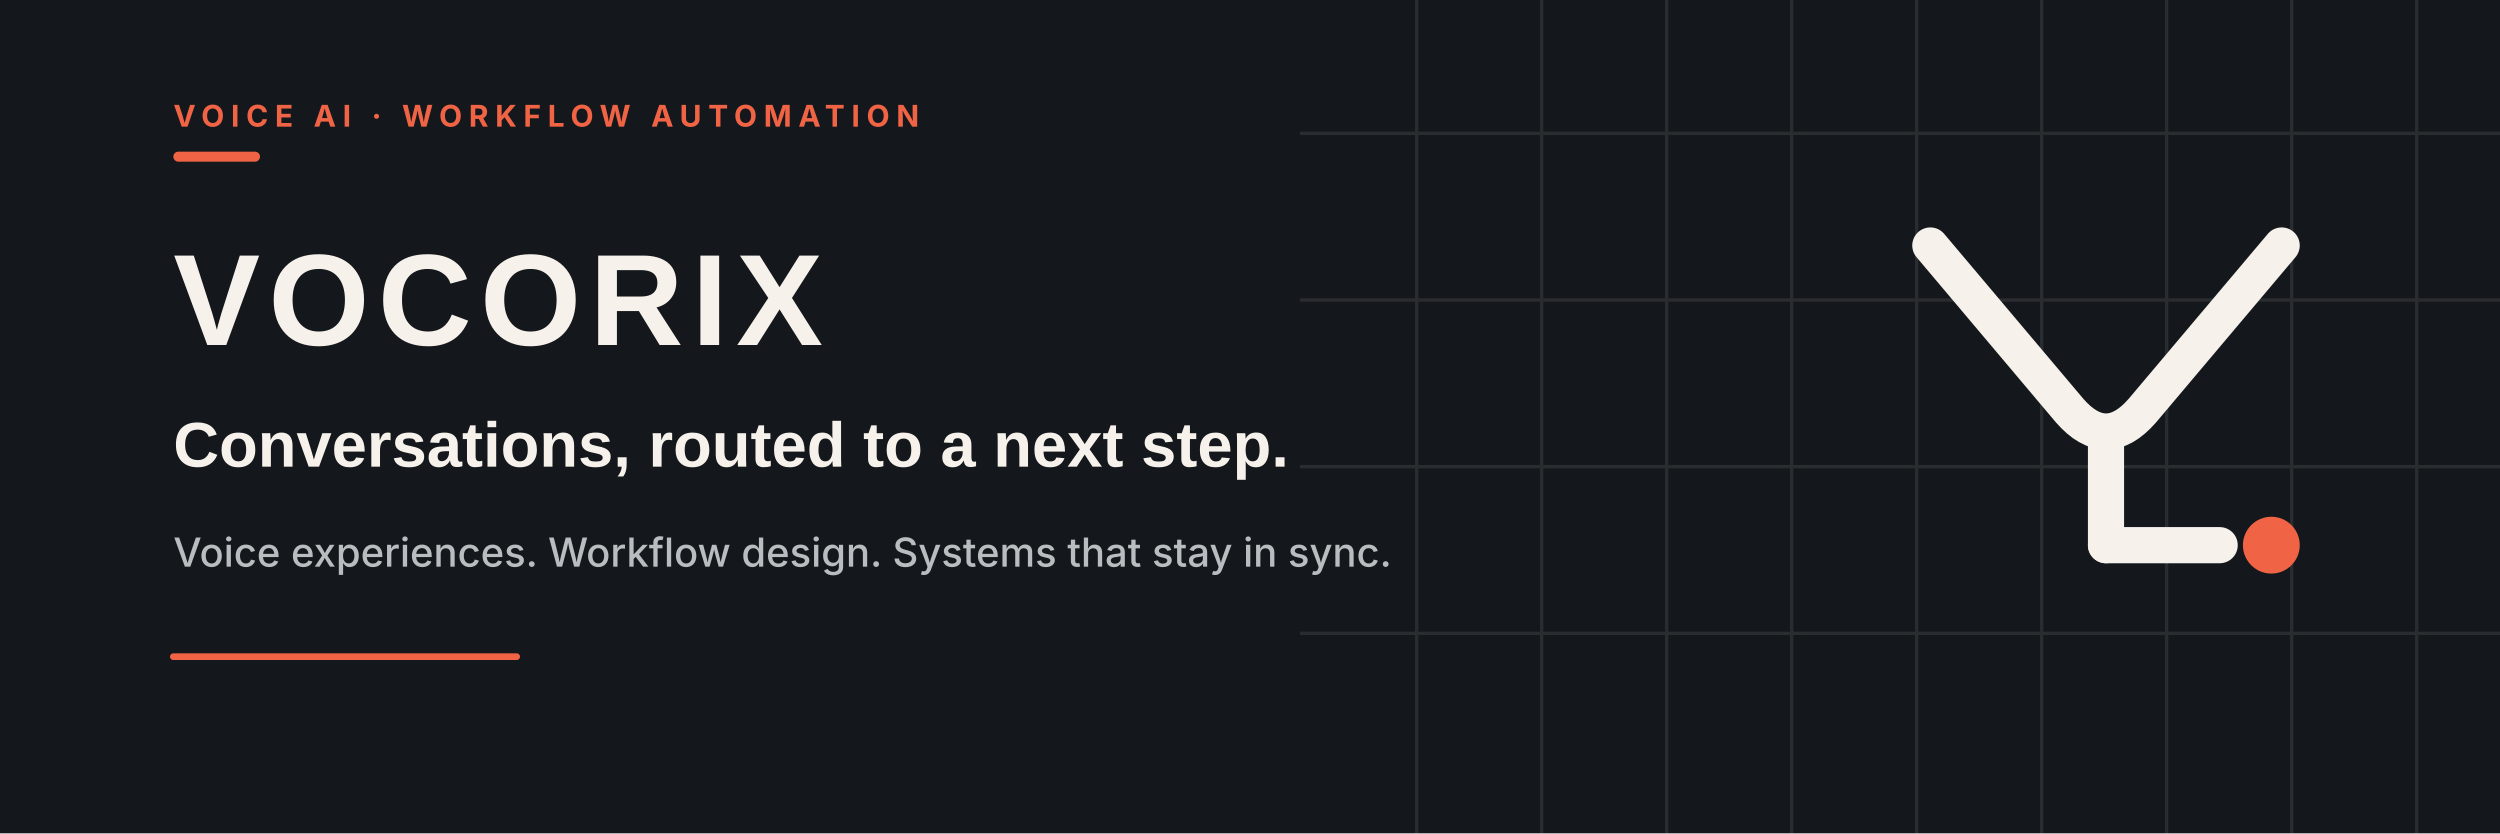
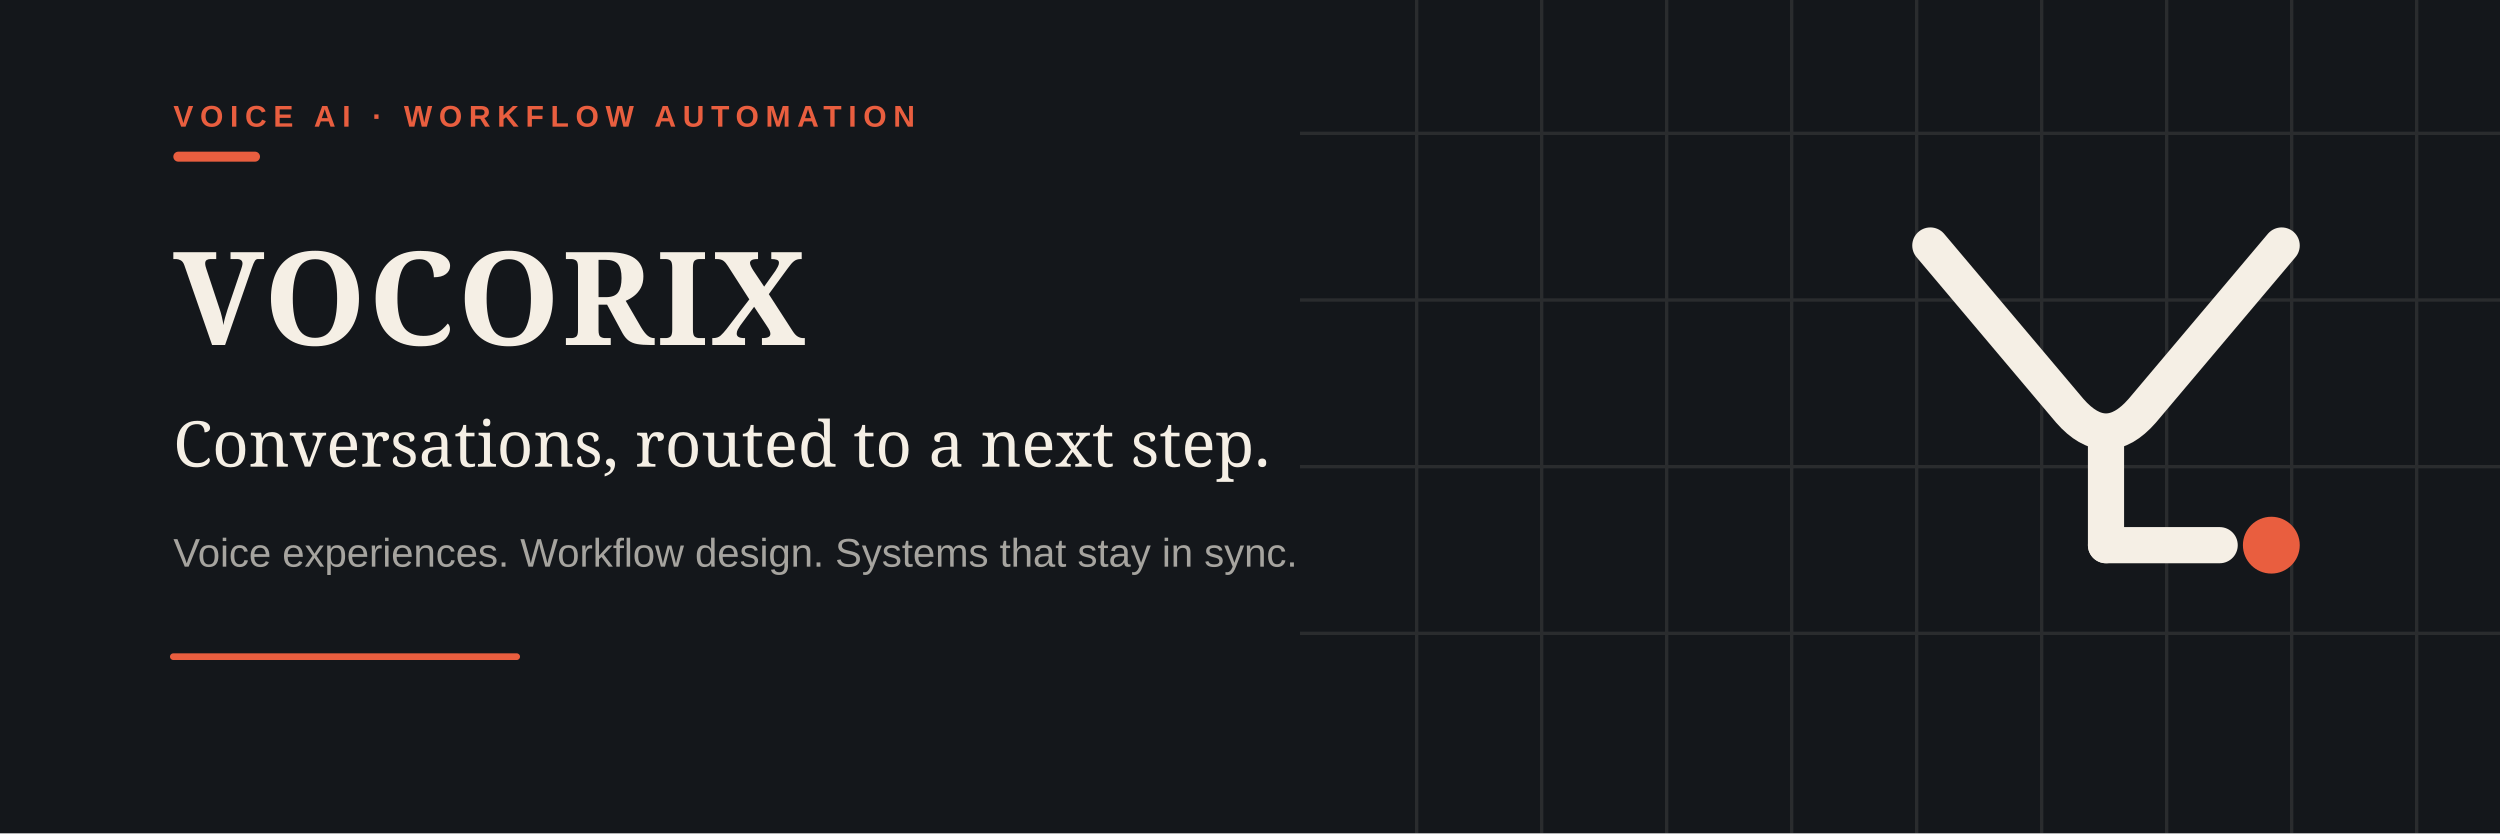
<svg xmlns="http://www.w3.org/2000/svg" width="1500" height="500" viewBox="0 0 1500 500" role="img" aria-labelledby="title desc">
  <rect width="1500" height="500" fill="#14171B" />
-   <g opacity=".1" fill="none" stroke="#F6F2EB" stroke-width="2">
+   <g opacity=".1" fill="none" stroke="#F5EFE5" stroke-width="2">
    <path d="M850 0V500M925 0V500M1000 0V500M1075 0V500M1150 0V500M1225 0V500M1300 0V500M1375 0V500M1450 0V500" />
    <path d="M780 80H1500M780 180H1500M780 280H1500M780 380H1500" />
  </g>
-   <rect x="104" y="91" width="52" height="6" rx="3" fill="#F06445" />
-   <text x="104" y="76" fill="#F06445" font-family="Inter,Arial,sans-serif" font-size="18" font-weight="700" letter-spacing="4">VOICE AI · WORKFLOW AUTOMATION</text>
-   <text x="104" y="207" fill="#F6F2EB" font-family="Manrope,Arial,sans-serif" font-size="78" font-weight="800" letter-spacing="5">VOCORIX</text>
-   <text x="104" y="280" fill="#F6F2EB" font-family="Manrope,Arial,sans-serif" font-size="38" font-weight="600">Conversations, routed to a next step.</text>
-   <text x="104" y="340" fill="#B9BDC0" font-family="Inter,Arial,sans-serif" font-size="24" font-weight="500">Voice experiences. Workflow design. Systems that stay in sync.</text>
-   <path d="M104 394H310" stroke="#F06445" stroke-width="4" stroke-linecap="round" />
+   <rect x="104" y="91" width="52" height="6" rx="3" fill="#E95E3F" />
+   <text x="104" y="76" fill="#E95E3F" font-family="DM Sans,Arial,sans-serif" font-size="18" font-weight="700" letter-spacing="4">VOICE AI · WORKFLOW AUTOMATION</text>
+   <text x="104" y="207" fill="#F5EFE5" font-family="Playfair Display,Georgia,serif" font-size="78" font-weight="600" letter-spacing="1.4">VOCORIX</text>
+   <text x="104" y="280" fill="#F5EFE5" font-family="Playfair Display,Georgia,serif" font-size="38" font-weight="500">Conversations, routed to a next step.</text>
+   <text x="104" y="340" fill="#A6A49F" font-family="DM Sans,Arial,sans-serif" font-size="24" font-weight="500">Voice experiences. Workflow design. Systems that stay in sync.</text>
+   <path d="M104 394H310" stroke="#E95E3F" stroke-width="4" stroke-linecap="round" />
  <g transform="translate(1090 76) scale(3.1)">
-     <path d="M22 23 L49 55 Q56 63 63 55 L90 23" fill="none" stroke="#F6F2EB" stroke-width="7" stroke-linecap="round" stroke-linejoin="round" />
-     <path d="M56 60 V81" fill="none" stroke="#F6F2EB" stroke-width="7" stroke-linecap="round" />
-     <path d="M56 81 H78" fill="none" stroke="#F6F2EB" stroke-width="7" stroke-linecap="round" />
-     <circle cx="88" cy="81" r="5.5" fill="#F06445" />
+     <path d="M22 23 L49 55 Q56 63 63 55 L90 23" fill="none" stroke="#F5EFE5" stroke-width="7" stroke-linecap="round" stroke-linejoin="round" />
+     <path d="M56 60 V81" fill="none" stroke="#F5EFE5" stroke-width="7" stroke-linecap="round" />
+     <path d="M56 81 H78" fill="none" stroke="#F5EFE5" stroke-width="7" stroke-linecap="round" />
+     <circle cx="88" cy="81" r="5.5" fill="#E95E3F" />
  </g>
</svg>
